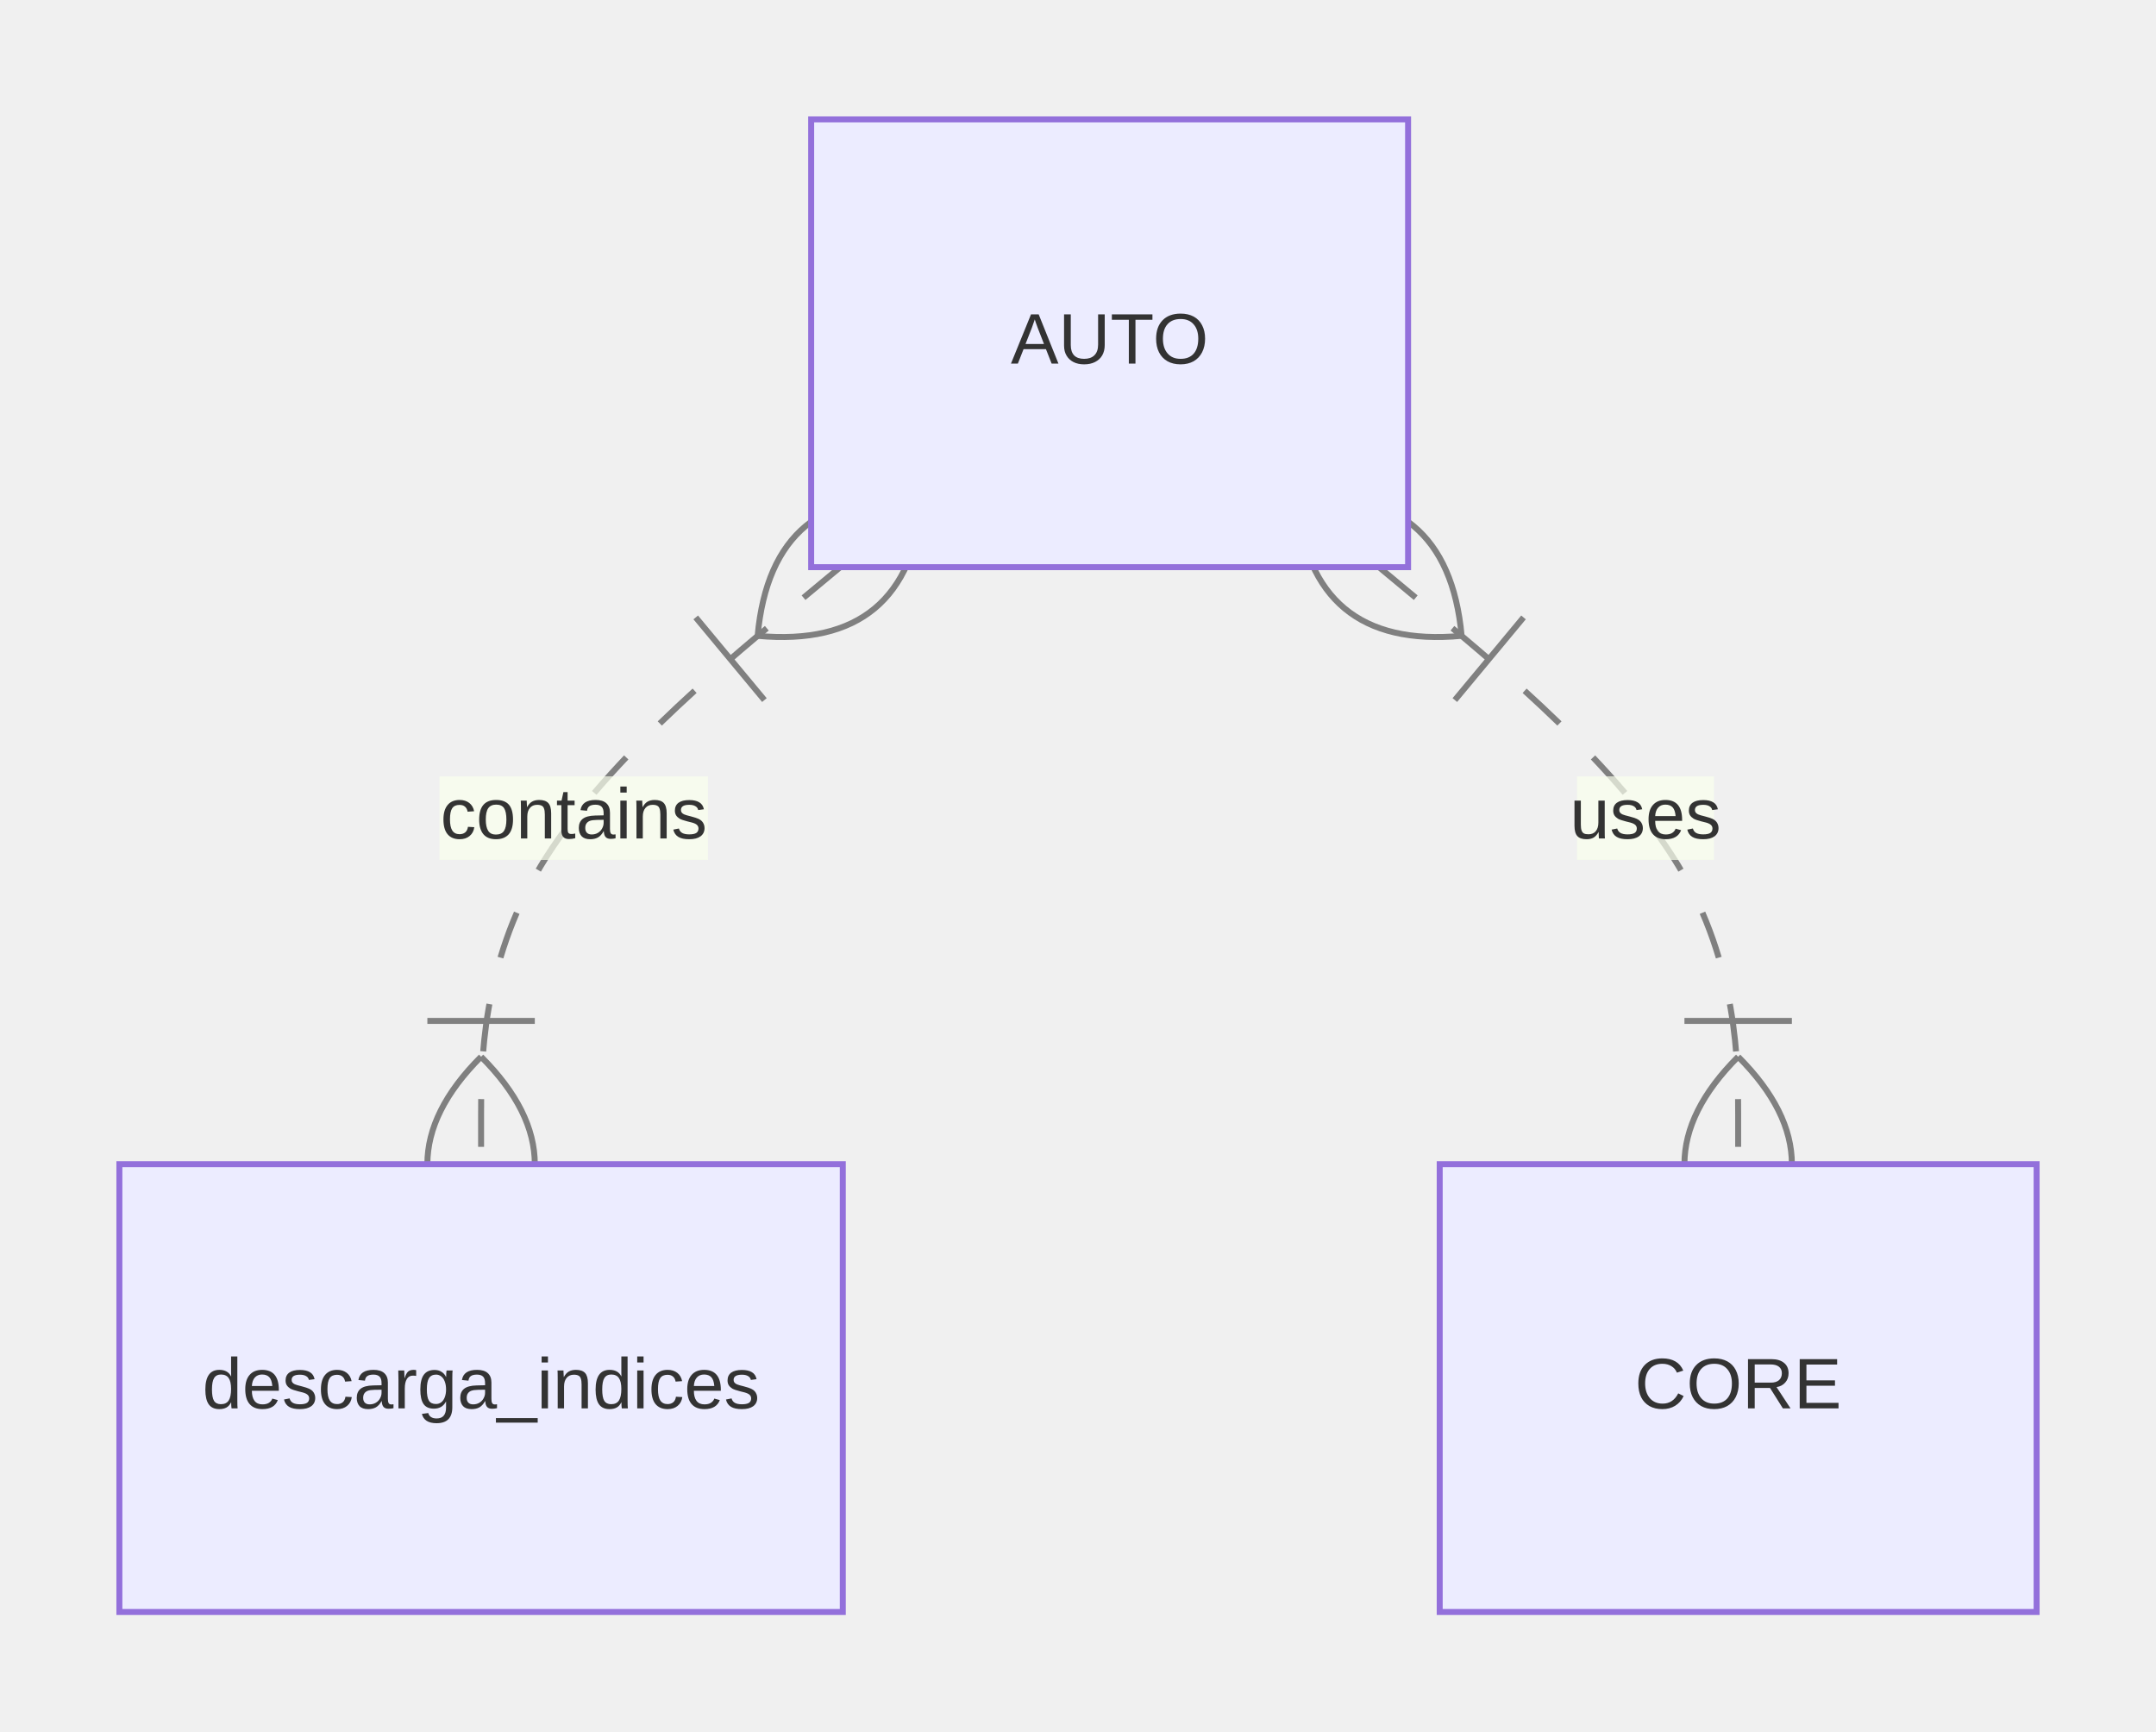
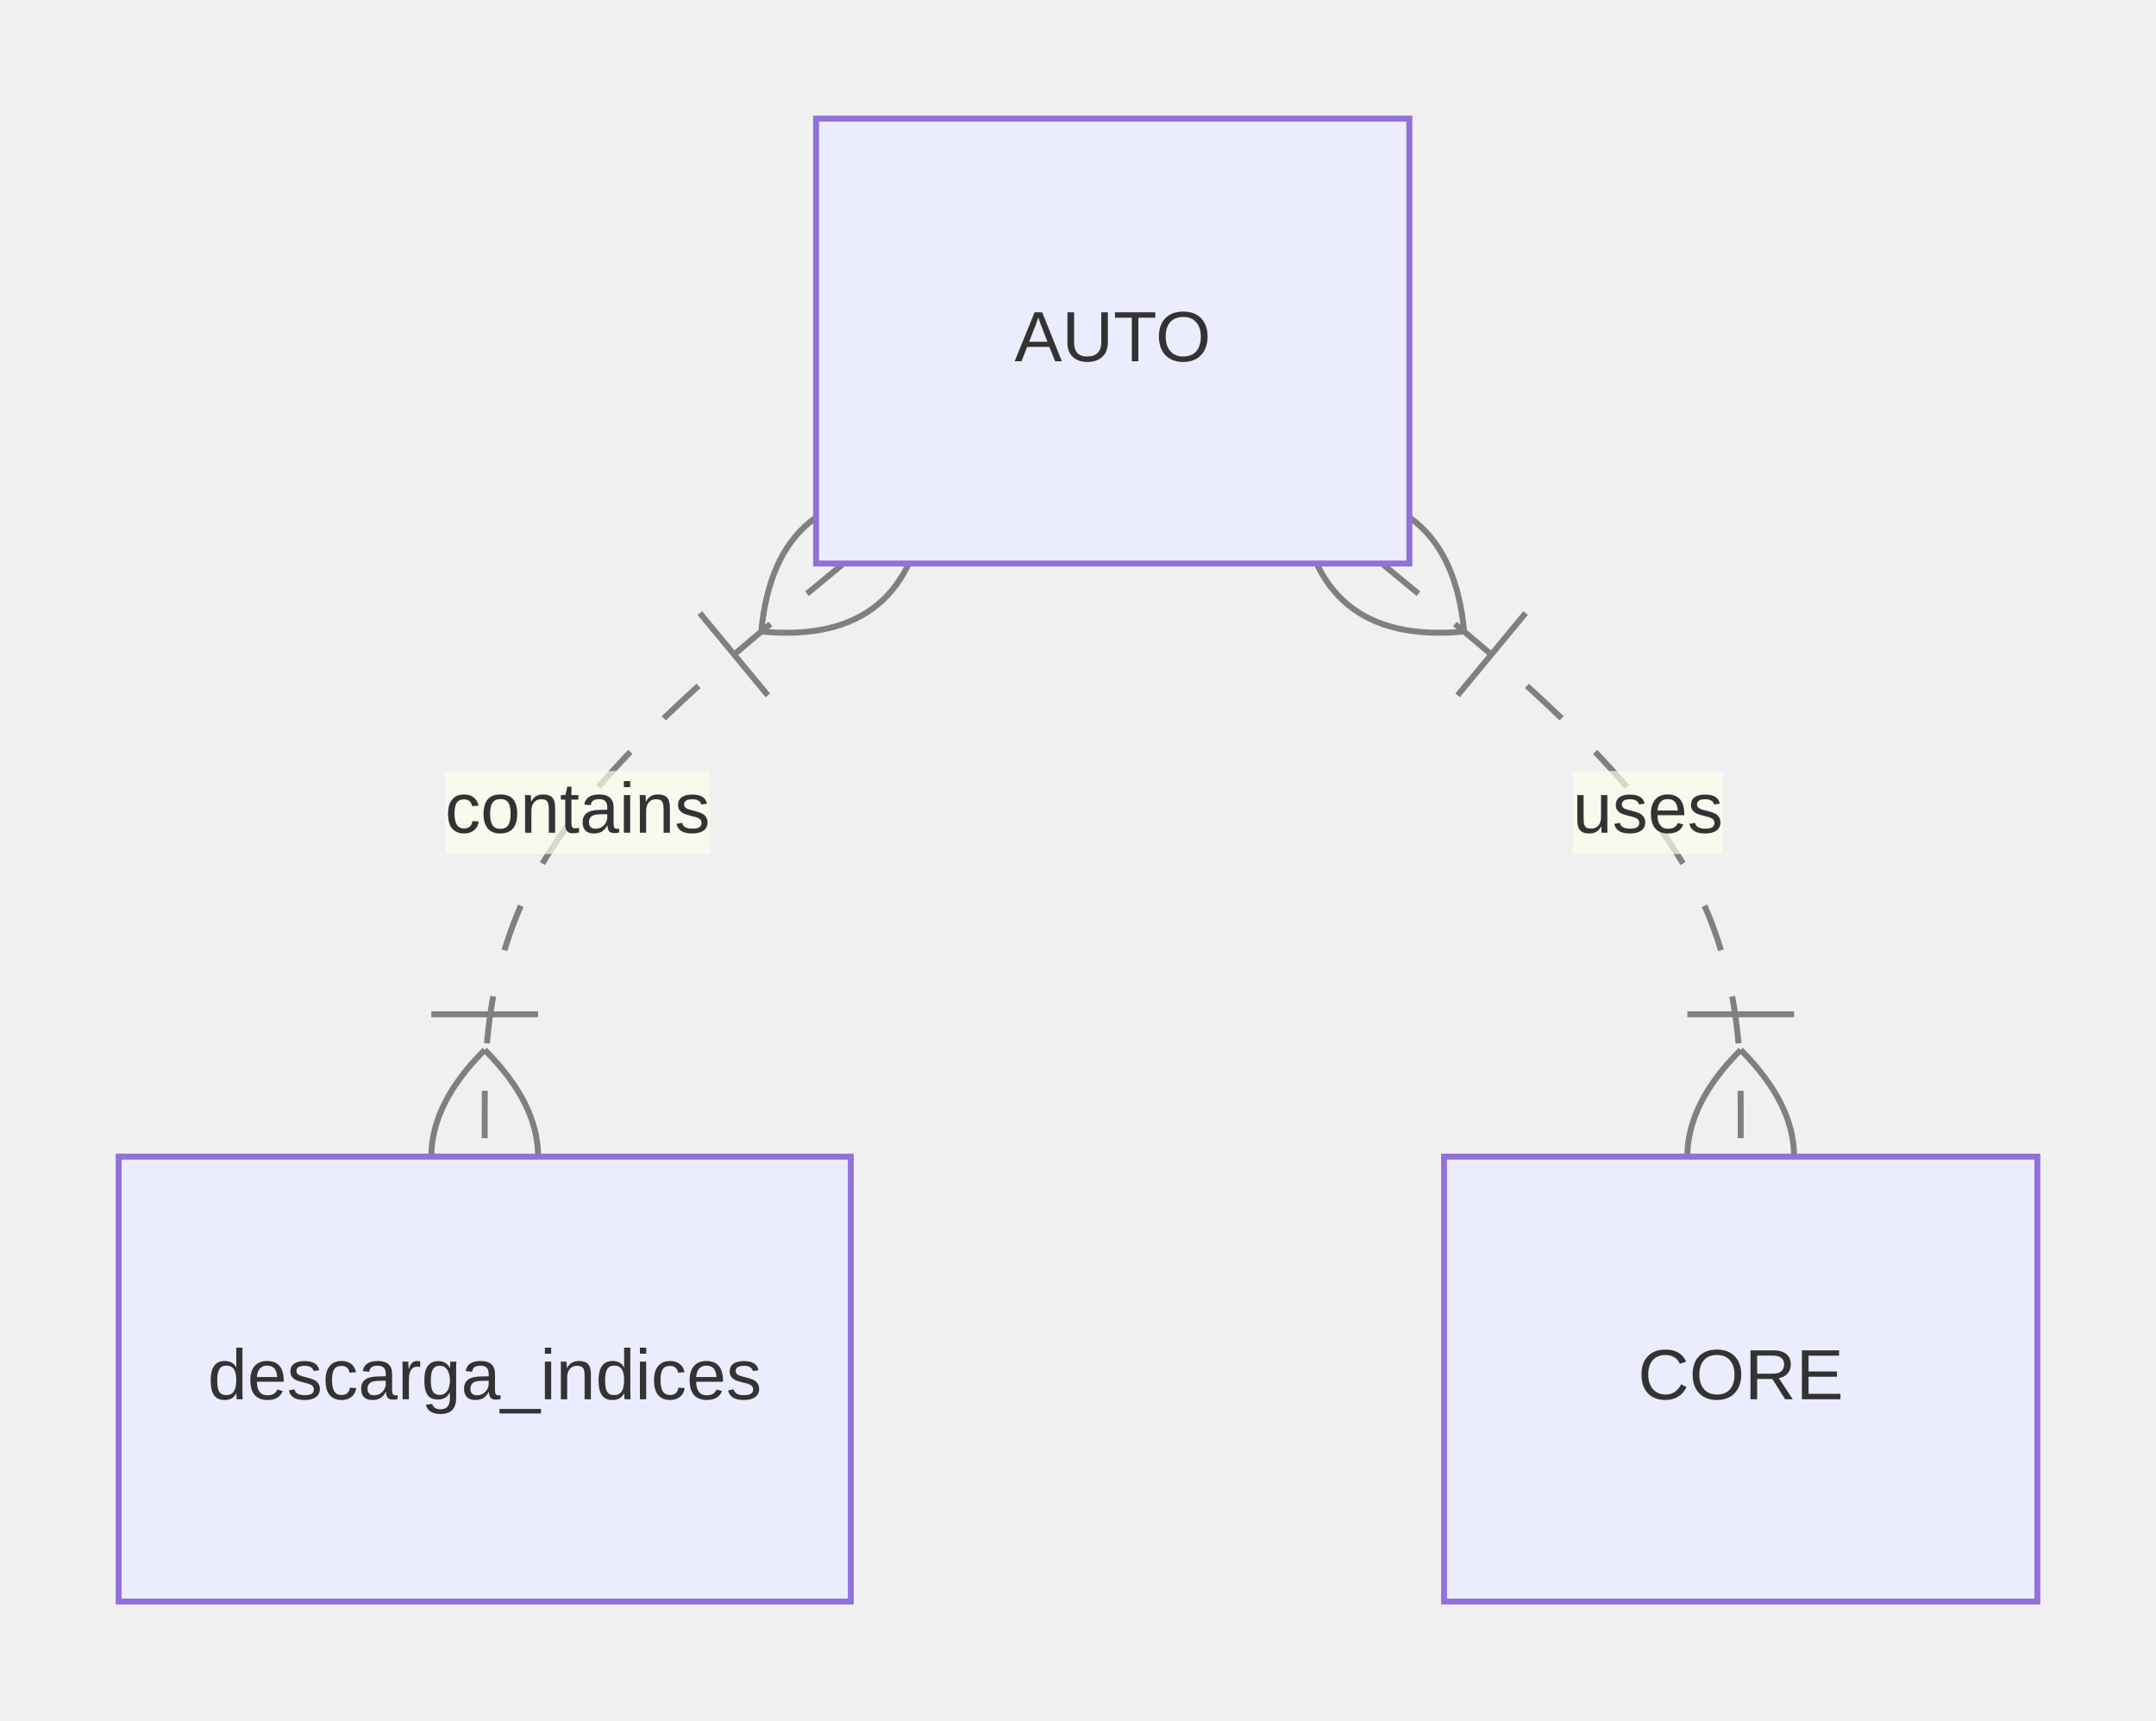
- <svg xmlns="http://www.w3.org/2000/svg" aria-roledescription="er" role="graphics-document document" viewBox="0 0 361.191 290" style="max-width: 361.191px; background-color: white;" width="100%" id="mermaid-1685972462755">
-   <style>#mermaid-1685972462755{font-family:"trebuchet ms",verdana,arial,sans-serif;font-size:16px;fill:#333;}#mermaid-1685972462755 .error-icon{fill:#552222;}#mermaid-1685972462755 .error-text{fill:#552222;stroke:#552222;}#mermaid-1685972462755 .edge-thickness-normal{stroke-width:2px;}#mermaid-1685972462755 .edge-thickness-thick{stroke-width:3.5px;}#mermaid-1685972462755 .edge-pattern-solid{stroke-dasharray:0;}#mermaid-1685972462755 .edge-pattern-dashed{stroke-dasharray:3;}#mermaid-1685972462755 .edge-pattern-dotted{stroke-dasharray:2;}#mermaid-1685972462755 .marker{fill:#333333;stroke:#333333;}#mermaid-1685972462755 .marker.cross{stroke:#333333;}#mermaid-1685972462755 svg{font-family:"trebuchet ms",verdana,arial,sans-serif;font-size:16px;}#mermaid-1685972462755 .entityBox{fill:#ECECFF;stroke:#9370DB;}#mermaid-1685972462755 .attributeBoxOdd{fill:#ffffff;stroke:#9370DB;}#mermaid-1685972462755 .attributeBoxEven{fill:#f2f2f2;stroke:#9370DB;}#mermaid-1685972462755 .relationshipLabelBox{fill:hsl(80, 100%, 96.275%);opacity:0.7;background-color:hsl(80, 100%, 96.275%);}#mermaid-1685972462755 .relationshipLabelBox rect{opacity:0.5;}#mermaid-1685972462755 .relationshipLine{stroke:#333333;}#mermaid-1685972462755 .entityTitleText{text-anchor:middle;font-size:18px;fill:#333;}#mermaid-1685972462755 :root{--mermaid-font-family:"trebuchet ms",verdana,arial,sans-serif;}</style>
+ <svg xmlns="http://www.w3.org/2000/svg" aria-roledescription="er" role="graphics-document document" viewBox="0 0 363.406 290" style="max-width: 363.406px; background-color: white;" width="100%" id="mermaid-1685974902278">
+   <style>#mermaid-1685974902278{font-family:"trebuchet ms",verdana,arial,sans-serif;font-size:16px;fill:#333;}#mermaid-1685974902278 .error-icon{fill:#552222;}#mermaid-1685974902278 .error-text{fill:#552222;stroke:#552222;}#mermaid-1685974902278 .edge-thickness-normal{stroke-width:2px;}#mermaid-1685974902278 .edge-thickness-thick{stroke-width:3.5px;}#mermaid-1685974902278 .edge-pattern-solid{stroke-dasharray:0;}#mermaid-1685974902278 .edge-pattern-dashed{stroke-dasharray:3;}#mermaid-1685974902278 .edge-pattern-dotted{stroke-dasharray:2;}#mermaid-1685974902278 .marker{fill:#333333;stroke:#333333;}#mermaid-1685974902278 .marker.cross{stroke:#333333;}#mermaid-1685974902278 svg{font-family:"trebuchet ms",verdana,arial,sans-serif;font-size:16px;}#mermaid-1685974902278 .entityBox{fill:#ECECFF;stroke:#9370DB;}#mermaid-1685974902278 .attributeBoxOdd{fill:#ffffff;stroke:#9370DB;}#mermaid-1685974902278 .attributeBoxEven{fill:#f2f2f2;stroke:#9370DB;}#mermaid-1685974902278 .relationshipLabelBox{fill:hsl(80, 100%, 96.275%);opacity:0.7;background-color:hsl(80, 100%, 96.275%);}#mermaid-1685974902278 .relationshipLabelBox rect{opacity:0.5;}#mermaid-1685974902278 .relationshipLine{stroke:#333333;}#mermaid-1685974902278 .entityTitleText{text-anchor:middle;font-size:18px;fill:#333;}#mermaid-1685974902278 :root{--mermaid-font-family:"trebuchet ms",verdana,arial,sans-serif;}</style>
  <g />
  <defs>
    <marker orient="auto" markerHeight="18" markerWidth="18" refY="9" refX="0" id="ONLY_ONE_START">
      <path d="M9,0 L9,18 M15,0 L15,18" fill="none" stroke="gray" />
    </marker>
  </defs>
  <defs>
    <marker orient="auto" markerHeight="18" markerWidth="18" refY="9" refX="18" id="ONLY_ONE_END">
      <path d="M3,0 L3,18 M9,0 L9,18" fill="none" stroke="gray" />
    </marker>
  </defs>
  <defs>
    <marker orient="auto" markerHeight="18" markerWidth="30" refY="9" refX="0" id="ZERO_OR_ONE_START">
      <circle r="6" cy="9" cx="21" fill="white" stroke="gray" />
      <path d="M9,0 L9,18" fill="none" stroke="gray" />
    </marker>
  </defs>
  <defs>
    <marker orient="auto" markerHeight="18" markerWidth="30" refY="9" refX="30" id="ZERO_OR_ONE_END">
      <circle r="6" cy="9" cx="9" fill="white" stroke="gray" />
      <path d="M21,0 L21,18" fill="none" stroke="gray" />
    </marker>
  </defs>
  <defs>
    <marker orient="auto" markerHeight="36" markerWidth="45" refY="18" refX="18" id="ONE_OR_MORE_START">
      <path d="M0,18 Q 18,0 36,18 Q 18,36 0,18 M42,9 L42,27" fill="none" stroke="gray" />
    </marker>
  </defs>
  <defs>
    <marker orient="auto" markerHeight="36" markerWidth="45" refY="18" refX="27" id="ONE_OR_MORE_END">
      <path d="M3,9 L3,27 M9,18 Q27,0 45,18 Q27,36 9,18" fill="none" stroke="gray" />
    </marker>
  </defs>
  <defs>
    <marker orient="auto" markerHeight="36" markerWidth="57" refY="18" refX="18" id="ZERO_OR_MORE_START">
      <circle r="6" cy="18" cx="48" fill="white" stroke="gray" />
      <path d="M0,18 Q18,0 36,18 Q18,36 0,18" fill="none" stroke="gray" />
    </marker>
  </defs>
  <defs>
    <marker orient="auto" markerHeight="36" markerWidth="57" refY="18" refX="39" id="ZERO_OR_MORE_END">
      <circle r="6" cy="18" cx="9" fill="white" stroke="gray" />
      <path d="M21,18 Q39,0 57,18 Q39,36 21,18" fill="none" stroke="gray" />
    </marker>
  </defs>
-   <path style="stroke: gray; fill: none;" marker-start="url(#ONE_OR_MORE_START)" marker-end="url(#ONE_OR_MORE_END)" stroke-dasharray="8,8" d="M140.766,95L130.738,103.333C120.709,111.667,100.652,128.333,90.624,145C80.596,161.667,80.596,178.333,80.596,186.667L80.596,195" class="er relationshipLine" />
-   <path style="stroke: gray; fill: none;" marker-start="url(#ONE_OR_MORE_START)" marker-end="url(#ONE_OR_MORE_END)" stroke-dasharray="8,8" d="M231.021,95L241.05,103.333C251.078,111.667,271.135,128.333,281.163,145C291.191,161.667,291.191,178.333,291.191,186.667L291.191,195" class="er relationshipLine" />
-   <g transform="translate(135.8936,20 )" id="entity-AUTO-38987179-6149-5380-b9c0-477221476267">
+   <path style="stroke: gray; fill: none;" marker-start="url(#ONE_OR_MORE_START)" marker-end="url(#ONE_OR_MORE_END)" stroke-dasharray="8,8" d="M142.19,95L132.109,103.333C122.028,111.667,101.865,128.333,91.784,145C81.703,161.667,81.703,178.333,81.703,186.667L81.703,195" class="er relationshipLine" />
+   <path style="stroke: gray; fill: none;" marker-start="url(#ONE_OR_MORE_START)" marker-end="url(#ONE_OR_MORE_END)" stroke-dasharray="8,8" d="M232.92,95L243.001,103.333C253.082,111.667,273.244,128.333,283.325,145C293.406,161.667,293.406,178.333,293.406,186.667L293.406,195" class="er relationshipLine" />
+   <g transform="translate(137.5547,20 )" id="entity-AUTO-38987179-6149-5380-b9c0-477221476267">
    <rect height="75" width="100" y="0" x="0" class="er entityBox" />
    <text style="dominant-baseline: middle; text-anchor: middle; font-size: 12px;" transform="translate(50,37.5)" y="0" x="0" id="text-entity-AUTO-38987179-6149-5380-b9c0-477221476267" class="er entityLabel">AUTO</text>
  </g>
  <g transform="translate(20,195 )" id="entity-descargaindices-8a1fca96-83e4-5ead-9d47-0edf40c2d501">
-     <rect height="75" width="121.191" y="0" x="0" class="er entityBox" />
-     <text style="dominant-baseline: middle; text-anchor: middle; font-size: 12px;" transform="translate(60.5957,37.5)" y="0" x="0" id="text-entity-descargaindices-8a1fca96-83e4-5ead-9d47-0edf40c2d501" class="er entityLabel">descarga_indices</text>
+     <rect height="75" width="123.406" y="0" x="0" class="er entityBox" />
+     <text style="dominant-baseline: middle; text-anchor: middle; font-size: 12px;" transform="translate(61.70312,37.5)" y="0" x="0" id="text-entity-descargaindices-8a1fca96-83e4-5ead-9d47-0edf40c2d501" class="er entityLabel">descarga_indices</text>
  </g>
-   <g transform="translate(241.1914,195 )" id="entity-CORE-f142ad16-95e9-53a8-af5d-efb76f1648c0">
+   <g transform="translate(243.4062,195 )" id="entity-CORE-f142ad16-95e9-53a8-af5d-efb76f1648c0">
    <rect height="75" width="100" y="0" x="0" class="er entityBox" />
    <text style="dominant-baseline: middle; text-anchor: middle; font-size: 12px;" transform="translate(50,37.5)" y="0" x="0" id="text-entity-CORE-f142ad16-95e9-53a8-af5d-efb76f1648c0" class="er entityLabel">CORE</text>
  </g>
-   <rect height="14" width="44.979" y="130.041" x="73.631" class="er relationshipLabelBox" />
-   <text style="text-anchor: middle; dominant-baseline: middle; font-size: 12px;" y="137.041" x="96.121" id="rel1" class="er relationshipLabel">contains</text>
-   <rect height="14" width="22.959" y="130.041" x="264.187" class="er relationshipLabelBox" />
-   <text style="text-anchor: middle; dominant-baseline: middle; font-size: 12px;" y="137.041" x="275.666" id="rel2" class="er relationshipLabel">uses</text>
+   <rect height="14" width="44.703" y="129.987" x="75" class="er relationshipLabelBox" />
+   <text style="text-anchor: middle; dominant-baseline: middle; font-size: 12px;" y="136.987" x="97.352" id="rel1" class="er relationshipLabel">contains</text>
+   <rect height="14" width="25.359" y="129.987" x="265.078" class="er relationshipLabelBox" />
+   <text style="text-anchor: middle; dominant-baseline: middle; font-size: 12px;" y="136.987" x="277.757" id="rel2" class="er relationshipLabel">uses</text>
</svg>
